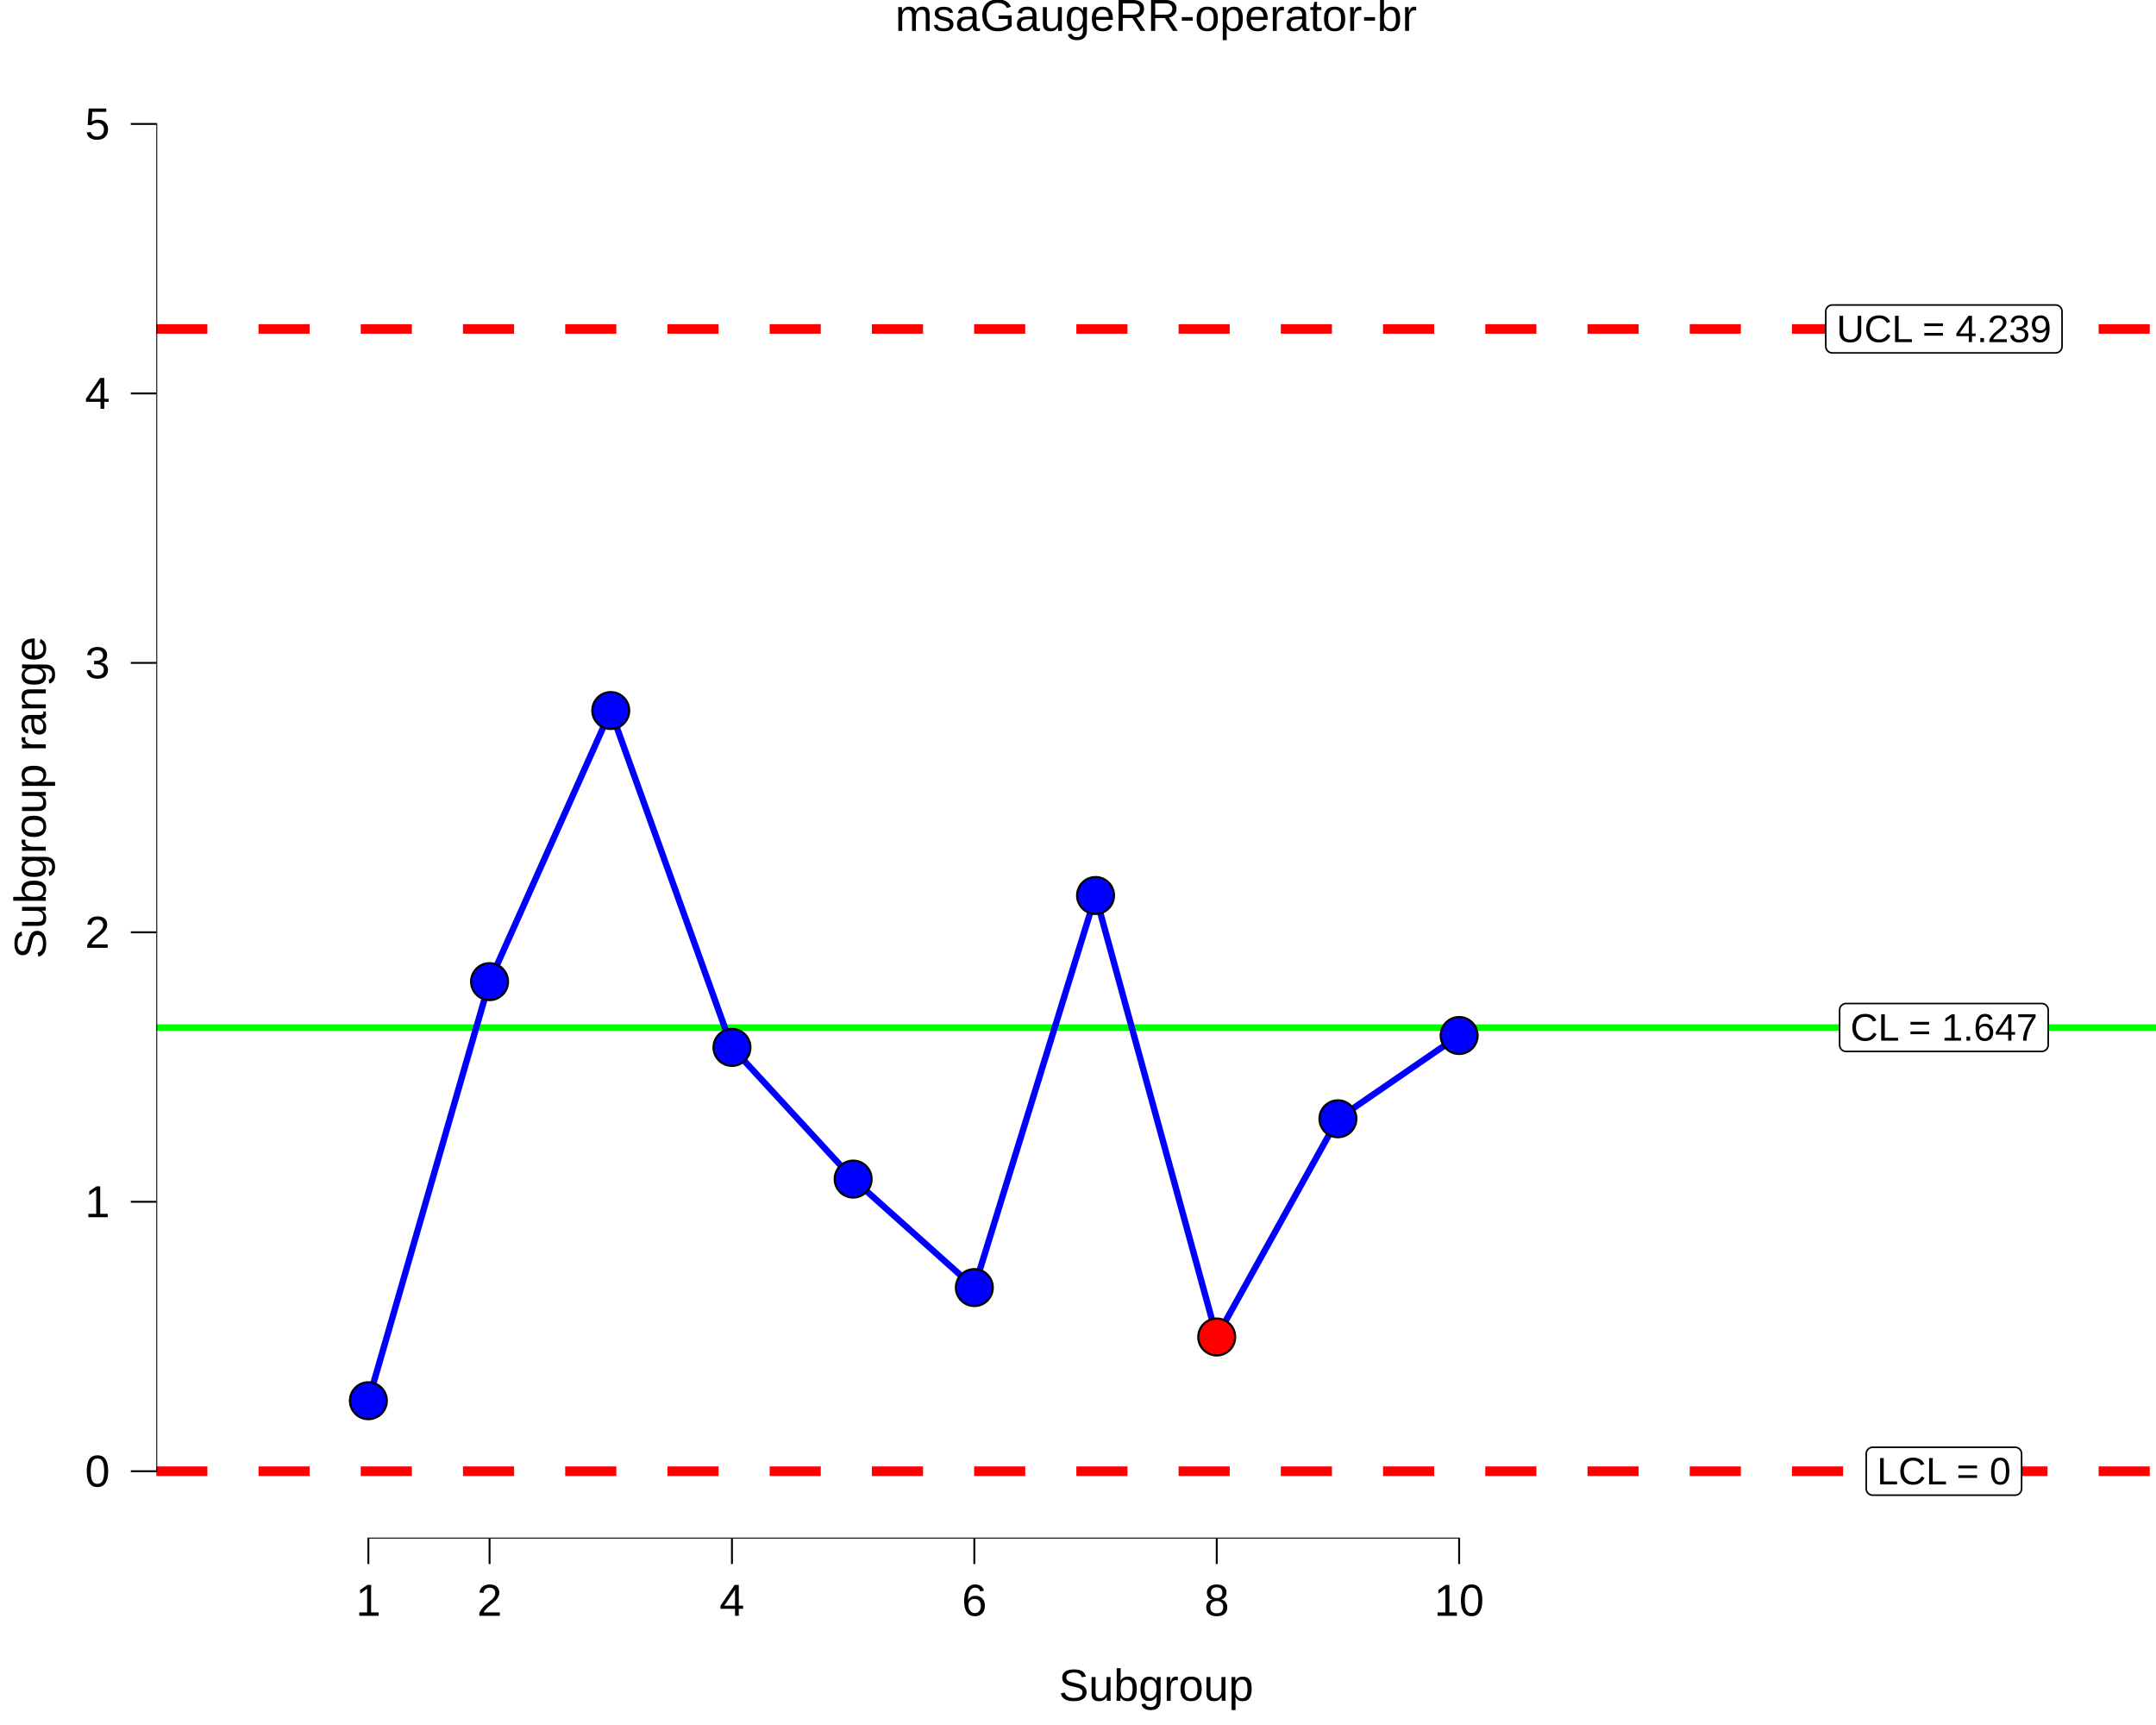
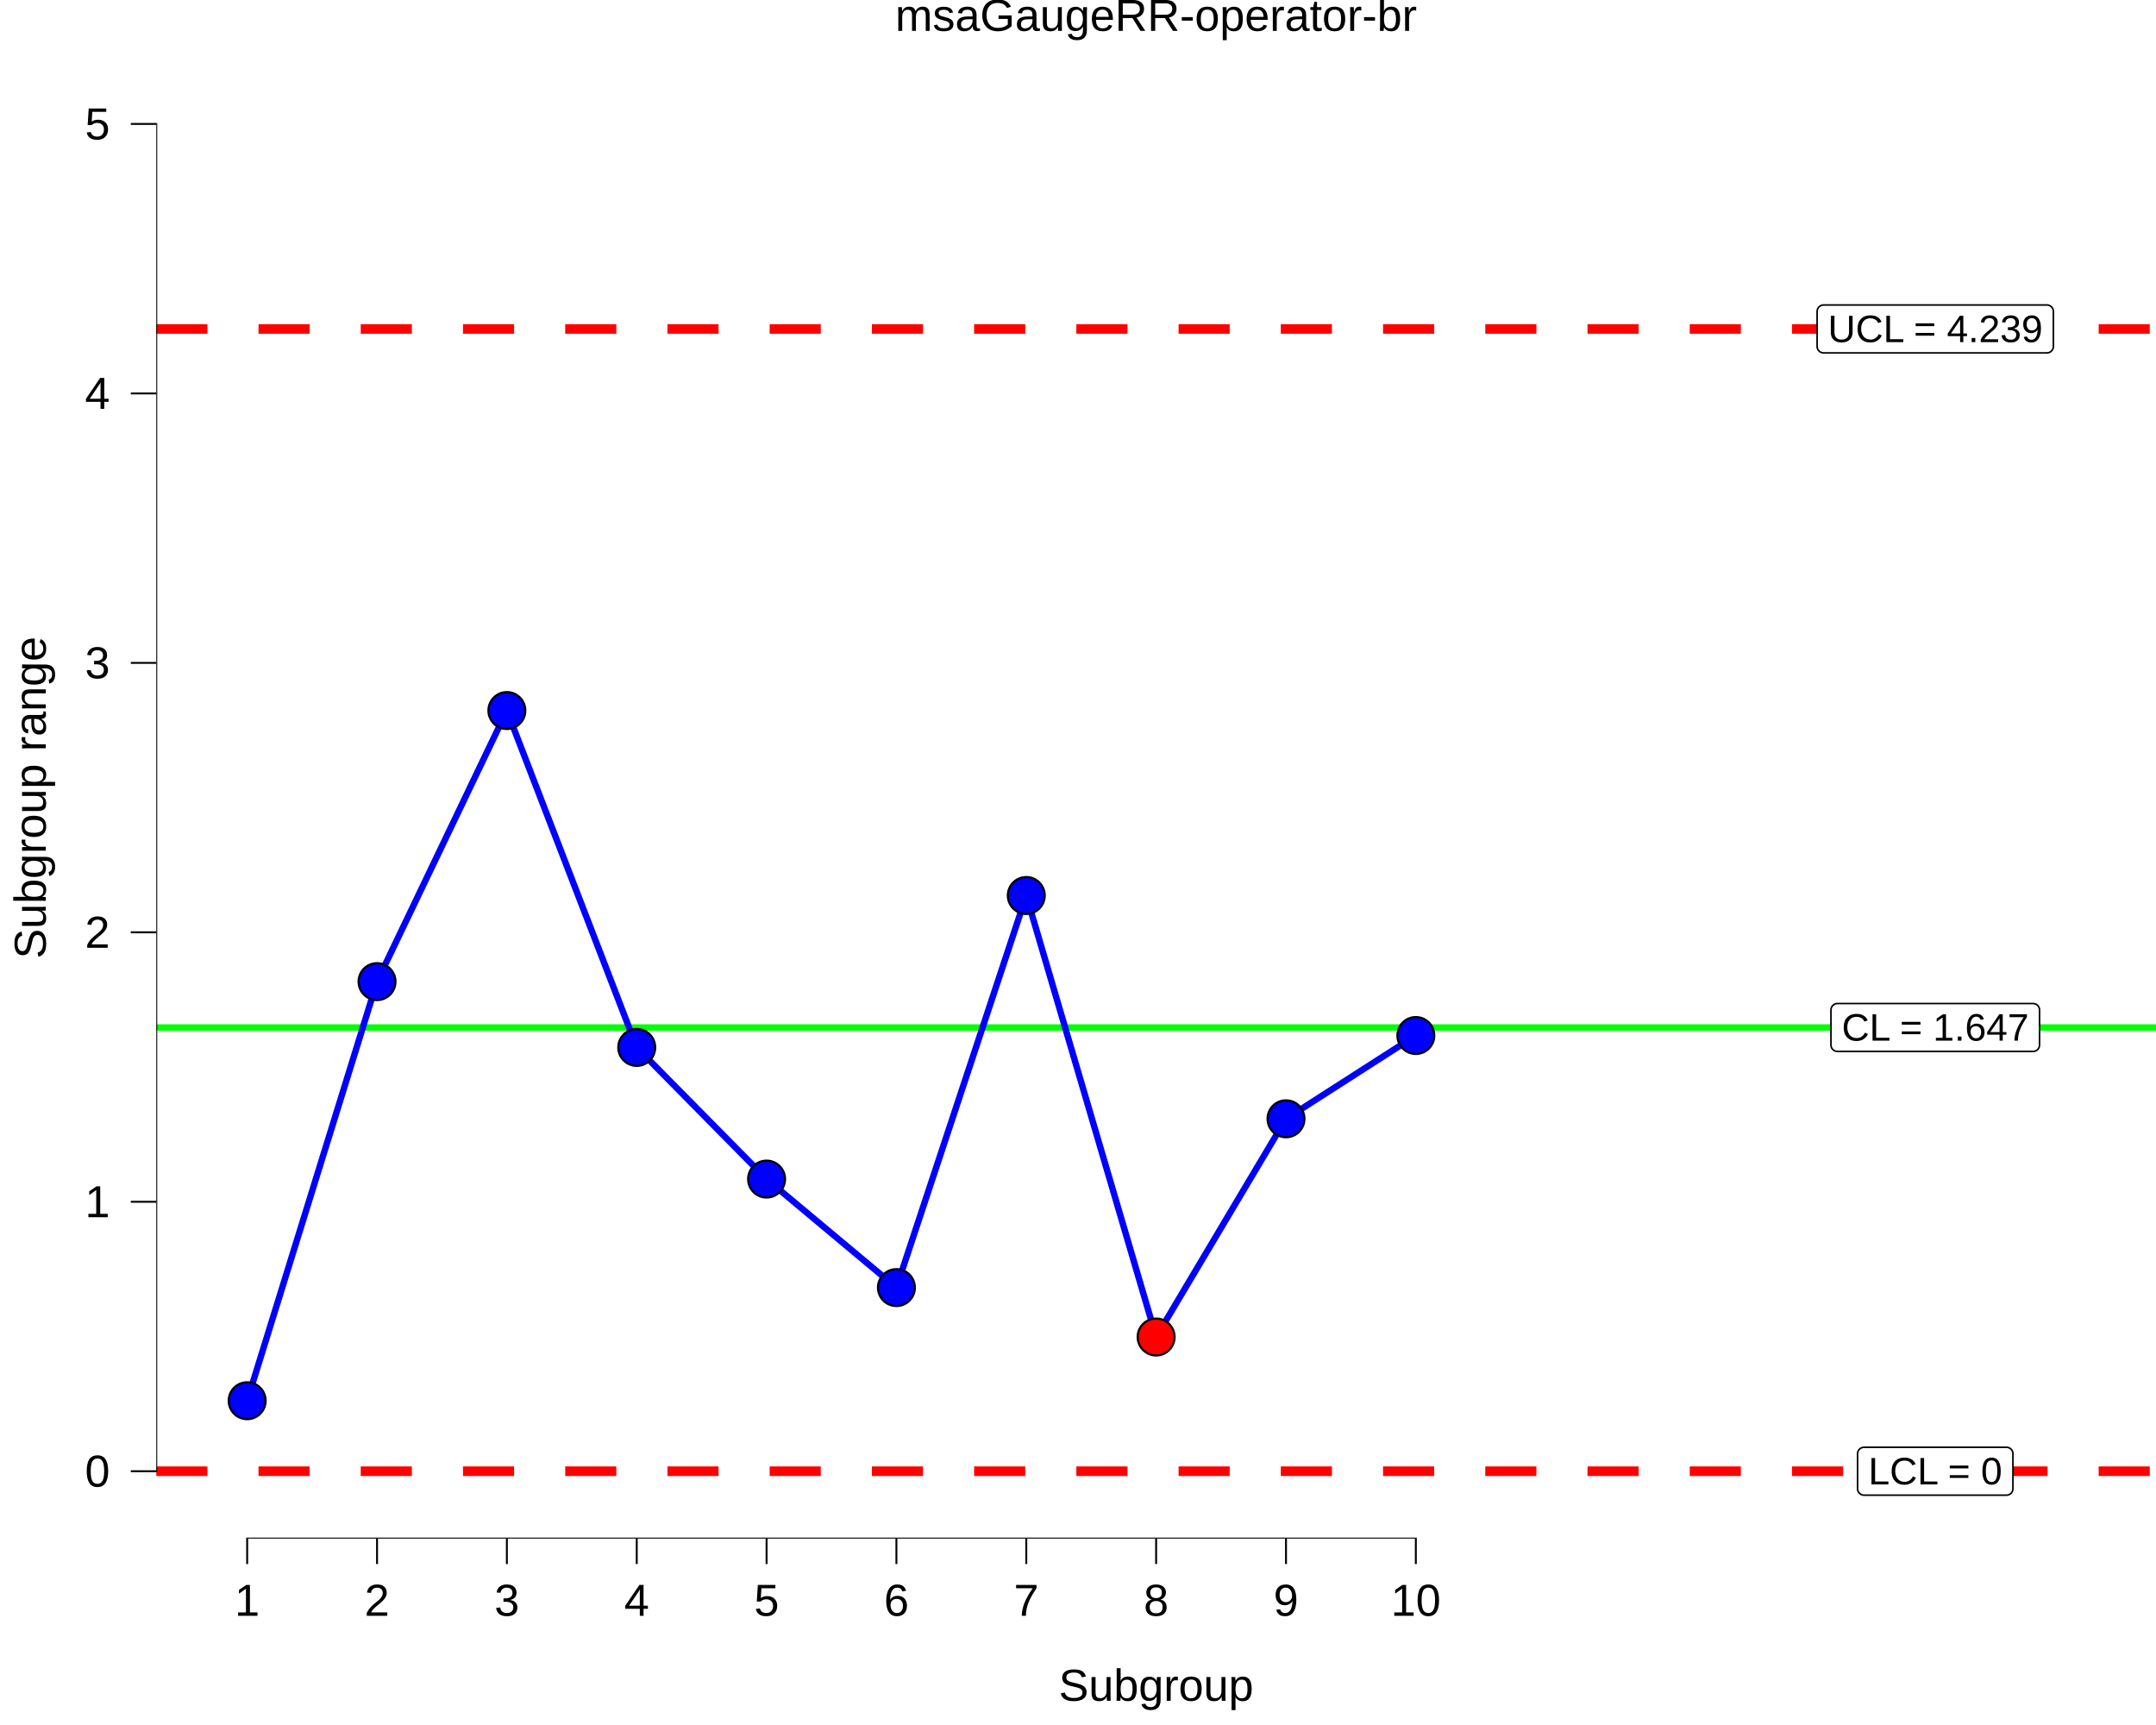
<svg xmlns="http://www.w3.org/2000/svg" viewBox="0 0 720.00 576.00">
  <defs>
    <style type="text/css">
    line, polyline, polygon, path, rect, circle {
      fill: none;
      stroke: #000000;
      stroke-linecap: round;
      stroke-linejoin: round;
      stroke-miterlimit: 10.00;
    }
  </style>
  </defs>
  <rect width="100%" height="100%" style="stroke: none; fill: #FFFFFF;" />
  <rect x="0.00" y="0.00" width="720.00" height="576.00" style="stroke-width: 10.67; stroke: none;" />
  <defs>
    <clipPath id="cpNTIuMTl8NzIwLjAwfDUxMy43NXwxOC45MA==">
      <rect x="52.19" y="18.90" width="667.81" height="494.85" />
    </clipPath>
  </defs>
  <rect x="52.19" y="18.90" width="667.81" height="494.85" style="stroke-width: 10.67; stroke: none;" clip-path="url(#cpNTIuMTl8NzIwLjAwfDUxMy43NXwxOC45MA==)" />
  <line x1="52.19" y1="343.09" x2="720.00" y2="343.09" style="stroke-width: 2.13; stroke: #00FF00; stroke-linecap: butt;" clip-path="url(#cpNTIuMTl8NzIwLjAwfDUxMy43NXwxOC45MA==)" />
  <line x1="52.19" y1="109.84" x2="720.00" y2="109.84" style="stroke-width: 3.20; stroke: #FF0000; stroke-dasharray: 17.07,17.07; stroke-linecap: butt;" clip-path="url(#cpNTIuMTl8NzIwLjAwfDUxMy43NXwxOC45MA==)" />
  <line x1="52.19" y1="491.26" x2="720.00" y2="491.26" style="stroke-width: 3.20; stroke: #FF0000; stroke-dasharray: 17.07,17.07; stroke-linecap: butt;" clip-path="url(#cpNTIuMTl8NzIwLjAwfDUxMy43NXwxOC45MA==)" />
-   <polygon points="616.50,351.09 681.85,351.09 681.76,351.08 682.11,351.07 682.45,351.00 682.77,350.88 683.07,350.70 683.34,350.48 683.57,350.22 683.76,349.93 683.89,349.61 683.98,349.27 684.01,348.93 684.01,348.93 684.01,337.25 684.01,337.25 683.98,336.90 683.89,336.57 683.76,336.25 683.57,335.95 683.34,335.69 683.07,335.47 682.77,335.30 682.45,335.17 682.11,335.11 681.85,335.09 616.50,335.09 616.76,335.11 616.41,335.09 616.06,335.13 615.73,335.23 615.42,335.38 615.13,335.58 614.88,335.82 614.67,336.10 614.51,336.40 614.40,336.73 614.34,337.08 614.34,337.25 614.34,348.93 614.34,348.75 614.34,349.10 614.40,349.44 614.51,349.77 614.67,350.08 614.88,350.36 615.13,350.60 615.42,350.80 615.73,350.95 616.06,351.04 616.41,351.08 " style="stroke-width: 0.53; fill: #FFFFFF;" clip-path="url(#cpNTIuMTl8NzIwLjAwfDUxMy43NXwxOC45MA==)" />
+   <polygon points="613.61,351.09 678.95,351.09 678.87,351.08 679.22,351.07 679.56,351.00 679.88,350.88 680.18,350.70 680.45,350.48 680.68,350.22 680.87,349.93 681.00,349.61 681.09,349.27 681.11,348.93 681.11,348.93 681.11,337.25 681.11,337.25 681.09,336.90 681.00,336.57 680.87,336.25 680.68,335.95 680.45,335.69 680.18,335.47 679.88,335.30 679.56,335.17 679.22,335.11 678.95,335.09 613.61,335.09 613.87,335.11 613.52,335.09 613.17,335.13 612.84,335.23 612.53,335.38 612.24,335.58 611.99,335.82 611.78,336.10 611.62,336.40 611.51,336.73 611.45,337.08 611.45,337.25 611.45,348.93 611.45,348.75 611.45,349.10 611.51,349.44 611.62,349.77 611.78,350.08 611.99,350.36 612.24,350.60 612.53,350.80 612.84,350.95 613.17,351.04 613.52,351.08 " style="stroke-width: 0.53; fill: #FFFFFF;" clip-path="url(#cpNTIuMTl8NzIwLjAwfDUxMy43NXwxOC45MA==)" />
  <g clip-path="url(#cpNTIuMTl8NzIwLjAwfDUxMy43NXwxOC45MA==)">
-     <text x="617.94" y="347.49" style="font-size: 12.80px; font-family: Liberation Sans;" textLength="62.47px" lengthAdjust="spacingAndGlyphs">CL = 1.647</text>
+     <text x="615.05" y="347.49" style="font-size: 12.80px; font-family: Liberation Sans;" textLength="62.47px" lengthAdjust="spacingAndGlyphs">CL = 1.647</text>
  </g>
-   <polygon points="611.88,117.84 686.46,117.84 686.38,117.83 686.72,117.82 687.06,117.75 687.39,117.63 687.69,117.45 687.96,117.23 688.19,116.97 688.38,116.68 688.51,116.36 688.59,116.02 688.62,115.68 688.62,115.68 688.62,104.00 688.62,104.00 688.59,103.65 688.51,103.31 688.38,102.99 688.19,102.70 687.96,102.44 687.69,102.22 687.39,102.05 687.06,101.92 686.72,101.85 686.46,101.84 611.88,101.84 612.14,101.85 611.79,101.84 611.45,101.88 611.11,101.98 610.80,102.13 610.51,102.33 610.26,102.57 610.05,102.84 609.89,103.15 609.78,103.48 609.73,103.82 609.72,104.00 609.72,115.68 609.73,115.50 609.73,115.85 609.78,116.19 609.89,116.52 610.05,116.83 610.26,117.11 610.51,117.35 610.80,117.55 611.11,117.69 611.45,117.79 611.79,117.83 " style="stroke-width: 0.53; fill: #FFFFFF;" clip-path="url(#cpNTIuMTl8NzIwLjAwfDUxMy43NXwxOC45MA==)" />
+   <polygon points="608.99,117.84 683.57,117.84 683.49,117.83 683.83,117.82 684.17,117.75 684.50,117.63 684.80,117.45 685.07,117.23 685.30,116.97 685.48,116.68 685.62,116.36 685.70,116.02 685.73,115.68 685.73,115.68 685.73,104.00 685.73,104.00 685.70,103.65 685.62,103.31 685.48,102.99 685.30,102.70 685.07,102.44 684.80,102.22 684.50,102.05 684.17,101.92 683.83,101.85 683.57,101.84 608.99,101.84 609.25,101.85 608.90,101.84 608.56,101.88 608.22,101.98 607.91,102.13 607.62,102.33 607.37,102.57 607.16,102.84 607.00,103.15 606.89,103.48 606.84,103.82 606.83,104.00 606.83,115.68 606.84,115.50 606.84,115.85 606.89,116.19 607.00,116.52 607.16,116.83 607.37,117.11 607.62,117.35 607.91,117.55 608.22,117.69 608.56,117.79 608.90,117.83 " style="stroke-width: 0.53; fill: #FFFFFF;" clip-path="url(#cpNTIuMTl8NzIwLjAwfDUxMy43NXwxOC45MA==)" />
  <g clip-path="url(#cpNTIuMTl8NzIwLjAwfDUxMy43NXwxOC45MA==)">
-     <text x="613.32" y="114.24" style="font-size: 12.80px; font-family: Liberation Sans;" textLength="71.70px" lengthAdjust="spacingAndGlyphs">UCL = 4.239</text>
+     <text x="610.43" y="114.24" style="font-size: 12.80px; font-family: Liberation Sans;" textLength="71.70px" lengthAdjust="spacingAndGlyphs">UCL = 4.239</text>
  </g>
-   <polygon points="625.39,499.26 672.96,499.26 672.87,499.26 673.22,499.24 673.56,499.17 673.88,499.05 674.18,498.88 674.45,498.66 674.68,498.40 674.87,498.10 675.00,497.78 675.09,497.44 675.12,497.10 675.12,497.10 675.12,485.42 675.12,485.42 675.09,485.07 675.00,484.74 674.87,484.42 674.68,484.12 674.45,483.86 674.18,483.64 673.88,483.47 673.56,483.35 673.22,483.28 672.96,483.26 625.39,483.26 625.65,483.28 625.30,483.26 624.96,483.31 624.62,483.40 624.31,483.55 624.02,483.75 623.77,483.99 623.56,484.27 623.40,484.57 623.29,484.90 623.23,485.25 623.23,485.42 623.23,497.10 623.23,496.92 623.23,497.27 623.29,497.62 623.40,497.95 623.56,498.25 623.77,498.53 624.02,498.77 624.31,498.97 624.62,499.12 624.96,499.21 625.30,499.26 " style="stroke-width: 0.53; fill: #FFFFFF;" clip-path="url(#cpNTIuMTl8NzIwLjAwfDUxMy43NXwxOC45MA==)" />
+   <polygon points="622.50,499.26 670.06,499.26 669.98,499.26 670.32,499.24 670.67,499.17 670.99,499.05 671.29,498.88 671.56,498.66 671.79,498.40 671.98,498.10 672.11,497.78 672.20,497.44 672.22,497.10 672.22,497.10 672.22,485.42 672.22,485.42 672.20,485.07 672.11,484.74 671.98,484.42 671.79,484.12 671.56,483.86 671.29,483.64 670.99,483.47 670.67,483.35 670.32,483.28 670.06,483.26 622.50,483.26 622.76,483.28 622.41,483.26 622.06,483.31 621.73,483.40 621.42,483.55 621.13,483.75 620.88,483.99 620.67,484.27 620.51,484.57 620.40,484.90 620.34,485.25 620.34,485.42 620.34,497.10 620.34,496.92 620.34,497.27 620.40,497.62 620.51,497.95 620.67,498.25 620.88,498.53 621.13,498.77 621.42,498.97 621.73,499.12 622.06,499.21 622.41,499.26 " style="stroke-width: 0.53; fill: #FFFFFF;" clip-path="url(#cpNTIuMTl8NzIwLjAwfDUxMy43NXwxOC45MA==)" />
  <g clip-path="url(#cpNTIuMTl8NzIwLjAwfDUxMy43NXwxOC45MA==)">
-     <text x="626.83" y="495.66" style="font-size: 12.80px; font-family: Liberation Sans;" textLength="44.69px" lengthAdjust="spacingAndGlyphs">LCL = 0</text>
+     <text x="623.94" y="495.66" style="font-size: 12.80px; font-family: Liberation Sans;" textLength="44.69px" lengthAdjust="spacingAndGlyphs">LCL = 0</text>
  </g>
-   <polyline points="123.02,467.72 163.49,327.78 203.96,237.26 244.44,349.75 284.91,393.71 325.38,429.94 365.86,299.02 406.33,446.44 446.80,373.58 487.28,345.77 " style="stroke-width: 2.13; stroke: #0000FF; stroke-linecap: butt;" clip-path="url(#cpNTIuMTl8NzIwLjAwfDUxMy43NXwxOC45MA==)" />
-   <circle cx="123.02" cy="467.72" r="4.62pt" style="stroke-width: 0.71; fill: #0000FF;" clip-path="url(#cpNTIuMTl8NzIwLjAwfDUxMy43NXwxOC45MA==)" />
-   <circle cx="163.49" cy="327.78" r="4.62pt" style="stroke-width: 0.71; fill: #0000FF;" clip-path="url(#cpNTIuMTl8NzIwLjAwfDUxMy43NXwxOC45MA==)" />
-   <circle cx="203.96" cy="237.26" r="4.62pt" style="stroke-width: 0.71; fill: #0000FF;" clip-path="url(#cpNTIuMTl8NzIwLjAwfDUxMy43NXwxOC45MA==)" />
-   <circle cx="244.44" cy="349.75" r="4.62pt" style="stroke-width: 0.71; fill: #0000FF;" clip-path="url(#cpNTIuMTl8NzIwLjAwfDUxMy43NXwxOC45MA==)" />
-   <circle cx="284.91" cy="393.71" r="4.62pt" style="stroke-width: 0.71; fill: #0000FF;" clip-path="url(#cpNTIuMTl8NzIwLjAwfDUxMy43NXwxOC45MA==)" />
-   <circle cx="325.38" cy="429.94" r="4.62pt" style="stroke-width: 0.71; fill: #0000FF;" clip-path="url(#cpNTIuMTl8NzIwLjAwfDUxMy43NXwxOC45MA==)" />
-   <circle cx="365.86" cy="299.02" r="4.62pt" style="stroke-width: 0.71; fill: #0000FF;" clip-path="url(#cpNTIuMTl8NzIwLjAwfDUxMy43NXwxOC45MA==)" />
-   <circle cx="406.33" cy="446.44" r="4.62pt" style="stroke-width: 0.71; fill: #FF0000;" clip-path="url(#cpNTIuMTl8NzIwLjAwfDUxMy43NXwxOC45MA==)" />
-   <circle cx="446.80" cy="373.58" r="4.62pt" style="stroke-width: 0.71; fill: #0000FF;" clip-path="url(#cpNTIuMTl8NzIwLjAwfDUxMy43NXwxOC45MA==)" />
-   <circle cx="487.28" cy="345.77" r="4.62pt" style="stroke-width: 0.71; fill: #0000FF;" clip-path="url(#cpNTIuMTl8NzIwLjAwfDUxMy43NXwxOC45MA==)" />
-   <line x1="122.70" y1="513.75" x2="487.60" y2="513.75" style="stroke-width: 0.64; stroke-linecap: butt;" clip-path="url(#cpNTIuMTl8NzIwLjAwfDUxMy43NXwxOC45MA==)" />
+   <polyline points="82.54,467.72 125.91,327.78 169.27,237.26 212.64,349.75 256.00,393.71 299.36,429.94 342.73,299.02 386.09,446.44 429.46,373.58 472.82,345.77 " style="stroke-width: 2.13; stroke: #0000FF; stroke-linecap: butt;" clip-path="url(#cpNTIuMTl8NzIwLjAwfDUxMy43NXwxOC45MA==)" />
+   <circle cx="82.54" cy="467.72" r="4.62pt" style="stroke-width: 0.71; fill: #0000FF;" clip-path="url(#cpNTIuMTl8NzIwLjAwfDUxMy43NXwxOC45MA==)" />
+   <circle cx="125.91" cy="327.78" r="4.62pt" style="stroke-width: 0.71; fill: #0000FF;" clip-path="url(#cpNTIuMTl8NzIwLjAwfDUxMy43NXwxOC45MA==)" />
+   <circle cx="169.27" cy="237.26" r="4.62pt" style="stroke-width: 0.71; fill: #0000FF;" clip-path="url(#cpNTIuMTl8NzIwLjAwfDUxMy43NXwxOC45MA==)" />
+   <circle cx="212.64" cy="349.75" r="4.62pt" style="stroke-width: 0.71; fill: #0000FF;" clip-path="url(#cpNTIuMTl8NzIwLjAwfDUxMy43NXwxOC45MA==)" />
+   <circle cx="256.00" cy="393.71" r="4.62pt" style="stroke-width: 0.71; fill: #0000FF;" clip-path="url(#cpNTIuMTl8NzIwLjAwfDUxMy43NXwxOC45MA==)" />
+   <circle cx="299.36" cy="429.94" r="4.62pt" style="stroke-width: 0.71; fill: #0000FF;" clip-path="url(#cpNTIuMTl8NzIwLjAwfDUxMy43NXwxOC45MA==)" />
+   <circle cx="342.73" cy="299.02" r="4.62pt" style="stroke-width: 0.71; fill: #0000FF;" clip-path="url(#cpNTIuMTl8NzIwLjAwfDUxMy43NXwxOC45MA==)" />
+   <circle cx="386.09" cy="446.44" r="4.62pt" style="stroke-width: 0.71; fill: #FF0000;" clip-path="url(#cpNTIuMTl8NzIwLjAwfDUxMy43NXwxOC45MA==)" />
+   <circle cx="429.46" cy="373.58" r="4.62pt" style="stroke-width: 0.71; fill: #0000FF;" clip-path="url(#cpNTIuMTl8NzIwLjAwfDUxMy43NXwxOC45MA==)" />
+   <circle cx="472.82" cy="345.77" r="4.62pt" style="stroke-width: 0.71; fill: #0000FF;" clip-path="url(#cpNTIuMTl8NzIwLjAwfDUxMy43NXwxOC45MA==)" />
+   <line x1="82.22" y1="513.75" x2="473.14" y2="513.75" style="stroke-width: 0.64; stroke-linecap: butt;" clip-path="url(#cpNTIuMTl8NzIwLjAwfDUxMy43NXwxOC45MA==)" />
  <line x1="52.19" y1="491.58" x2="52.19" y2="41.08" style="stroke-width: 0.64; stroke-linecap: butt;" clip-path="url(#cpNTIuMTl8NzIwLjAwfDUxMy43NXwxOC45MA==)" />
  <rect x="52.19" y="18.90" width="667.81" height="494.85" style="stroke-width: 0.00; stroke: none;" clip-path="url(#cpNTIuMTl8NzIwLjAwfDUxMy43NXwxOC45MA==)" />
  <defs>
    <clipPath id="cpMC4wMHw3MjAuMDB8NTc2LjAwfDAuMDA=">
      <rect x="0.00" y="0.00" width="720.00" height="576.00" />
    </clipPath>
  </defs>
  <polyline points="52.19,513.75 52.19,18.90 " style="stroke-width: 0.00; stroke: none; stroke-linecap: butt;" clip-path="url(#cpMC4wMHw3MjAuMDB8NTc2LjAwfDAuMDA=)" />
  <g clip-path="url(#cpMC4wMHw3MjAuMDB8NTc2LjAwfDAuMDA=)">
    <text x="28.37" y="496.42" style="font-size: 15.00px; font-family: Liberation Sans;" textLength="8.34px" lengthAdjust="spacingAndGlyphs">0</text>
  </g>
  <g clip-path="url(#cpMC4wMHw3MjAuMDB8NTc2LjAwfDAuMDA=)">
    <text x="28.37" y="406.44" style="font-size: 15.00px; font-family: Liberation Sans;" textLength="8.34px" lengthAdjust="spacingAndGlyphs">1</text>
  </g>
  <g clip-path="url(#cpMC4wMHw3MjAuMDB8NTc2LjAwfDAuMDA=)">
    <text x="28.37" y="316.47" style="font-size: 15.00px; font-family: Liberation Sans;" textLength="8.34px" lengthAdjust="spacingAndGlyphs">2</text>
  </g>
  <g clip-path="url(#cpMC4wMHw3MjAuMDB8NTc2LjAwfDAuMDA=)">
    <text x="28.37" y="226.50" style="font-size: 15.00px; font-family: Liberation Sans;" textLength="8.34px" lengthAdjust="spacingAndGlyphs">3</text>
  </g>
  <g clip-path="url(#cpMC4wMHw3MjAuMDB8NTc2LjAwfDAuMDA=)">
    <text x="28.37" y="136.52" style="font-size: 15.00px; font-family: Liberation Sans;" textLength="8.34px" lengthAdjust="spacingAndGlyphs">4</text>
  </g>
  <g clip-path="url(#cpMC4wMHw3MjAuMDB8NTc2LjAwfDAuMDA=)">
    <text x="28.37" y="46.55" style="font-size: 15.00px; font-family: Liberation Sans;" textLength="8.34px" lengthAdjust="spacingAndGlyphs">5</text>
  </g>
  <polyline points="43.68,491.26 52.19,491.26 " style="stroke-width: 0.64; stroke-linecap: butt;" clip-path="url(#cpMC4wMHw3MjAuMDB8NTc2LjAwfDAuMDA=)" />
  <polyline points="43.68,401.29 52.19,401.29 " style="stroke-width: 0.64; stroke-linecap: butt;" clip-path="url(#cpMC4wMHw3MjAuMDB8NTc2LjAwfDAuMDA=)" />
  <polyline points="43.68,311.31 52.19,311.31 " style="stroke-width: 0.64; stroke-linecap: butt;" clip-path="url(#cpMC4wMHw3MjAuMDB8NTc2LjAwfDAuMDA=)" />
  <polyline points="43.68,221.34 52.19,221.34 " style="stroke-width: 0.64; stroke-linecap: butt;" clip-path="url(#cpMC4wMHw3MjAuMDB8NTc2LjAwfDAuMDA=)" />
  <polyline points="43.68,131.37 52.19,131.37 " style="stroke-width: 0.64; stroke-linecap: butt;" clip-path="url(#cpMC4wMHw3MjAuMDB8NTc2LjAwfDAuMDA=)" />
  <polyline points="43.68,41.39 52.19,41.39 " style="stroke-width: 0.64; stroke-linecap: butt;" clip-path="url(#cpMC4wMHw3MjAuMDB8NTc2LjAwfDAuMDA=)" />
  <polyline points="52.19,513.75 720.00,513.75 " style="stroke-width: 0.00; stroke: none; stroke-linecap: butt;" clip-path="url(#cpMC4wMHw3MjAuMDB8NTc2LjAwfDAuMDA=)" />
-   <polyline points="123.02,522.26 123.02,513.75 " style="stroke-width: 0.64; stroke-linecap: butt;" clip-path="url(#cpMC4wMHw3MjAuMDB8NTc2LjAwfDAuMDA=)" />
-   <polyline points="163.49,522.26 163.49,513.75 " style="stroke-width: 0.64; stroke-linecap: butt;" clip-path="url(#cpMC4wMHw3MjAuMDB8NTc2LjAwfDAuMDA=)" />
-   <polyline points="244.44,522.26 244.44,513.75 " style="stroke-width: 0.64; stroke-linecap: butt;" clip-path="url(#cpMC4wMHw3MjAuMDB8NTc2LjAwfDAuMDA=)" />
-   <polyline points="325.38,522.26 325.38,513.75 " style="stroke-width: 0.64; stroke-linecap: butt;" clip-path="url(#cpMC4wMHw3MjAuMDB8NTc2LjAwfDAuMDA=)" />
-   <polyline points="406.33,522.26 406.33,513.75 " style="stroke-width: 0.64; stroke-linecap: butt;" clip-path="url(#cpMC4wMHw3MjAuMDB8NTc2LjAwfDAuMDA=)" />
-   <polyline points="487.28,522.26 487.28,513.75 " style="stroke-width: 0.64; stroke-linecap: butt;" clip-path="url(#cpMC4wMHw3MjAuMDB8NTc2LjAwfDAuMDA=)" />
+   <polyline points="82.54,522.26 82.54,513.75 " style="stroke-width: 0.64; stroke-linecap: butt;" clip-path="url(#cpMC4wMHw3MjAuMDB8NTc2LjAwfDAuMDA=)" />
+   <polyline points="125.91,522.26 125.91,513.75 " style="stroke-width: 0.64; stroke-linecap: butt;" clip-path="url(#cpMC4wMHw3MjAuMDB8NTc2LjAwfDAuMDA=)" />
+   <polyline points="169.27,522.26 169.27,513.75 " style="stroke-width: 0.64; stroke-linecap: butt;" clip-path="url(#cpMC4wMHw3MjAuMDB8NTc2LjAwfDAuMDA=)" />
+   <polyline points="212.64,522.26 212.64,513.75 " style="stroke-width: 0.64; stroke-linecap: butt;" clip-path="url(#cpMC4wMHw3MjAuMDB8NTc2LjAwfDAuMDA=)" />
+   <polyline points="256.00,522.26 256.00,513.75 " style="stroke-width: 0.64; stroke-linecap: butt;" clip-path="url(#cpMC4wMHw3MjAuMDB8NTc2LjAwfDAuMDA=)" />
+   <polyline points="299.36,522.26 299.36,513.75 " style="stroke-width: 0.64; stroke-linecap: butt;" clip-path="url(#cpMC4wMHw3MjAuMDB8NTc2LjAwfDAuMDA=)" />
+   <polyline points="342.73,522.26 342.73,513.75 " style="stroke-width: 0.64; stroke-linecap: butt;" clip-path="url(#cpMC4wMHw3MjAuMDB8NTc2LjAwfDAuMDA=)" />
+   <polyline points="386.09,522.26 386.09,513.75 " style="stroke-width: 0.64; stroke-linecap: butt;" clip-path="url(#cpMC4wMHw3MjAuMDB8NTc2LjAwfDAuMDA=)" />
+   <polyline points="429.46,522.26 429.46,513.75 " style="stroke-width: 0.64; stroke-linecap: butt;" clip-path="url(#cpMC4wMHw3MjAuMDB8NTc2LjAwfDAuMDA=)" />
+   <polyline points="472.82,522.26 472.82,513.75 " style="stroke-width: 0.64; stroke-linecap: butt;" clip-path="url(#cpMC4wMHw3MjAuMDB8NTc2LjAwfDAuMDA=)" />
  <g clip-path="url(#cpMC4wMHw3MjAuMDB8NTc2LjAwfDAuMDA=)">
-     <text x="118.84" y="539.54" style="font-size: 15.00px; font-family: Liberation Sans;" textLength="8.34px" lengthAdjust="spacingAndGlyphs">1</text>
+     <text x="78.37" y="539.54" style="font-size: 15.00px; font-family: Liberation Sans;" textLength="8.34px" lengthAdjust="spacingAndGlyphs">1</text>
  </g>
  <g clip-path="url(#cpMC4wMHw3MjAuMDB8NTc2LjAwfDAuMDA=)">
-     <text x="159.32" y="539.54" style="font-size: 15.00px; font-family: Liberation Sans;" textLength="8.34px" lengthAdjust="spacingAndGlyphs">2</text>
+     <text x="121.74" y="539.54" style="font-size: 15.00px; font-family: Liberation Sans;" textLength="8.34px" lengthAdjust="spacingAndGlyphs">2</text>
  </g>
  <g clip-path="url(#cpMC4wMHw3MjAuMDB8NTc2LjAwfDAuMDA=)">
-     <text x="240.26" y="539.54" style="font-size: 15.00px; font-family: Liberation Sans;" textLength="8.34px" lengthAdjust="spacingAndGlyphs">4</text>
+     <text x="165.10" y="539.54" style="font-size: 15.00px; font-family: Liberation Sans;" textLength="8.34px" lengthAdjust="spacingAndGlyphs">3</text>
  </g>
  <g clip-path="url(#cpMC4wMHw3MjAuMDB8NTc2LjAwfDAuMDA=)">
-     <text x="321.21" y="539.54" style="font-size: 15.00px; font-family: Liberation Sans;" textLength="8.34px" lengthAdjust="spacingAndGlyphs">6</text>
+     <text x="208.46" y="539.54" style="font-size: 15.00px; font-family: Liberation Sans;" textLength="8.34px" lengthAdjust="spacingAndGlyphs">4</text>
  </g>
  <g clip-path="url(#cpMC4wMHw3MjAuMDB8NTc2LjAwfDAuMDA=)">
-     <text x="402.16" y="539.54" style="font-size: 15.00px; font-family: Liberation Sans;" textLength="8.34px" lengthAdjust="spacingAndGlyphs">8</text>
+     <text x="251.83" y="539.54" style="font-size: 15.00px; font-family: Liberation Sans;" textLength="8.34px" lengthAdjust="spacingAndGlyphs">5</text>
  </g>
  <g clip-path="url(#cpMC4wMHw3MjAuMDB8NTc2LjAwfDAuMDA=)">
-     <text x="478.93" y="539.54" style="font-size: 15.00px; font-family: Liberation Sans;" textLength="16.69px" lengthAdjust="spacingAndGlyphs">10</text>
+     <text x="295.19" y="539.54" style="font-size: 15.00px; font-family: Liberation Sans;" textLength="8.34px" lengthAdjust="spacingAndGlyphs">6</text>
+   </g>
+   <g clip-path="url(#cpMC4wMHw3MjAuMDB8NTc2LjAwfDAuMDA=)">
+     <text x="338.56" y="539.54" style="font-size: 15.00px; font-family: Liberation Sans;" textLength="8.34px" lengthAdjust="spacingAndGlyphs">7</text>
+   </g>
+   <g clip-path="url(#cpMC4wMHw3MjAuMDB8NTc2LjAwfDAuMDA=)">
+     <text x="381.92" y="539.54" style="font-size: 15.00px; font-family: Liberation Sans;" textLength="8.34px" lengthAdjust="spacingAndGlyphs">8</text>
+   </g>
+   <g clip-path="url(#cpMC4wMHw3MjAuMDB8NTc2LjAwfDAuMDA=)">
+     <text x="425.29" y="539.54" style="font-size: 15.00px; font-family: Liberation Sans;" textLength="8.34px" lengthAdjust="spacingAndGlyphs">9</text>
+   </g>
+   <g clip-path="url(#cpMC4wMHw3MjAuMDB8NTc2LjAwfDAuMDA=)">
+     <text x="464.48" y="539.54" style="font-size: 15.00px; font-family: Liberation Sans;" textLength="16.69px" lengthAdjust="spacingAndGlyphs">10</text>
  </g>
  <g clip-path="url(#cpMC4wMHw3MjAuMDB8NTc2LjAwfDAuMDA=)">
    <text x="353.56" y="567.91" style="font-size: 15.00px; font-family: Liberation Sans;" textLength="65.06px" lengthAdjust="spacingAndGlyphs">Subgroup</text>
  </g>
  <g clip-path="url(#cpMC4wMHw3MjAuMDB8NTc2LjAwfDAuMDA=)">
    <text transform="translate(15.29,320.13) rotate(-90)" style="font-size: 15.00px; font-family: Liberation Sans;" textLength="107.61px" lengthAdjust="spacingAndGlyphs">Subgroup range</text>
  </g>
  <g clip-path="url(#cpMC4wMHw3MjAuMDB8NTc2LjAwfDAuMDA=)">
    <text x="298.95" y="10.31" style="font-size: 15.00px; font-family: Liberation Sans;" textLength="174.28px" lengthAdjust="spacingAndGlyphs">msaGaugeRR-operator-br</text>
  </g>
</svg>
